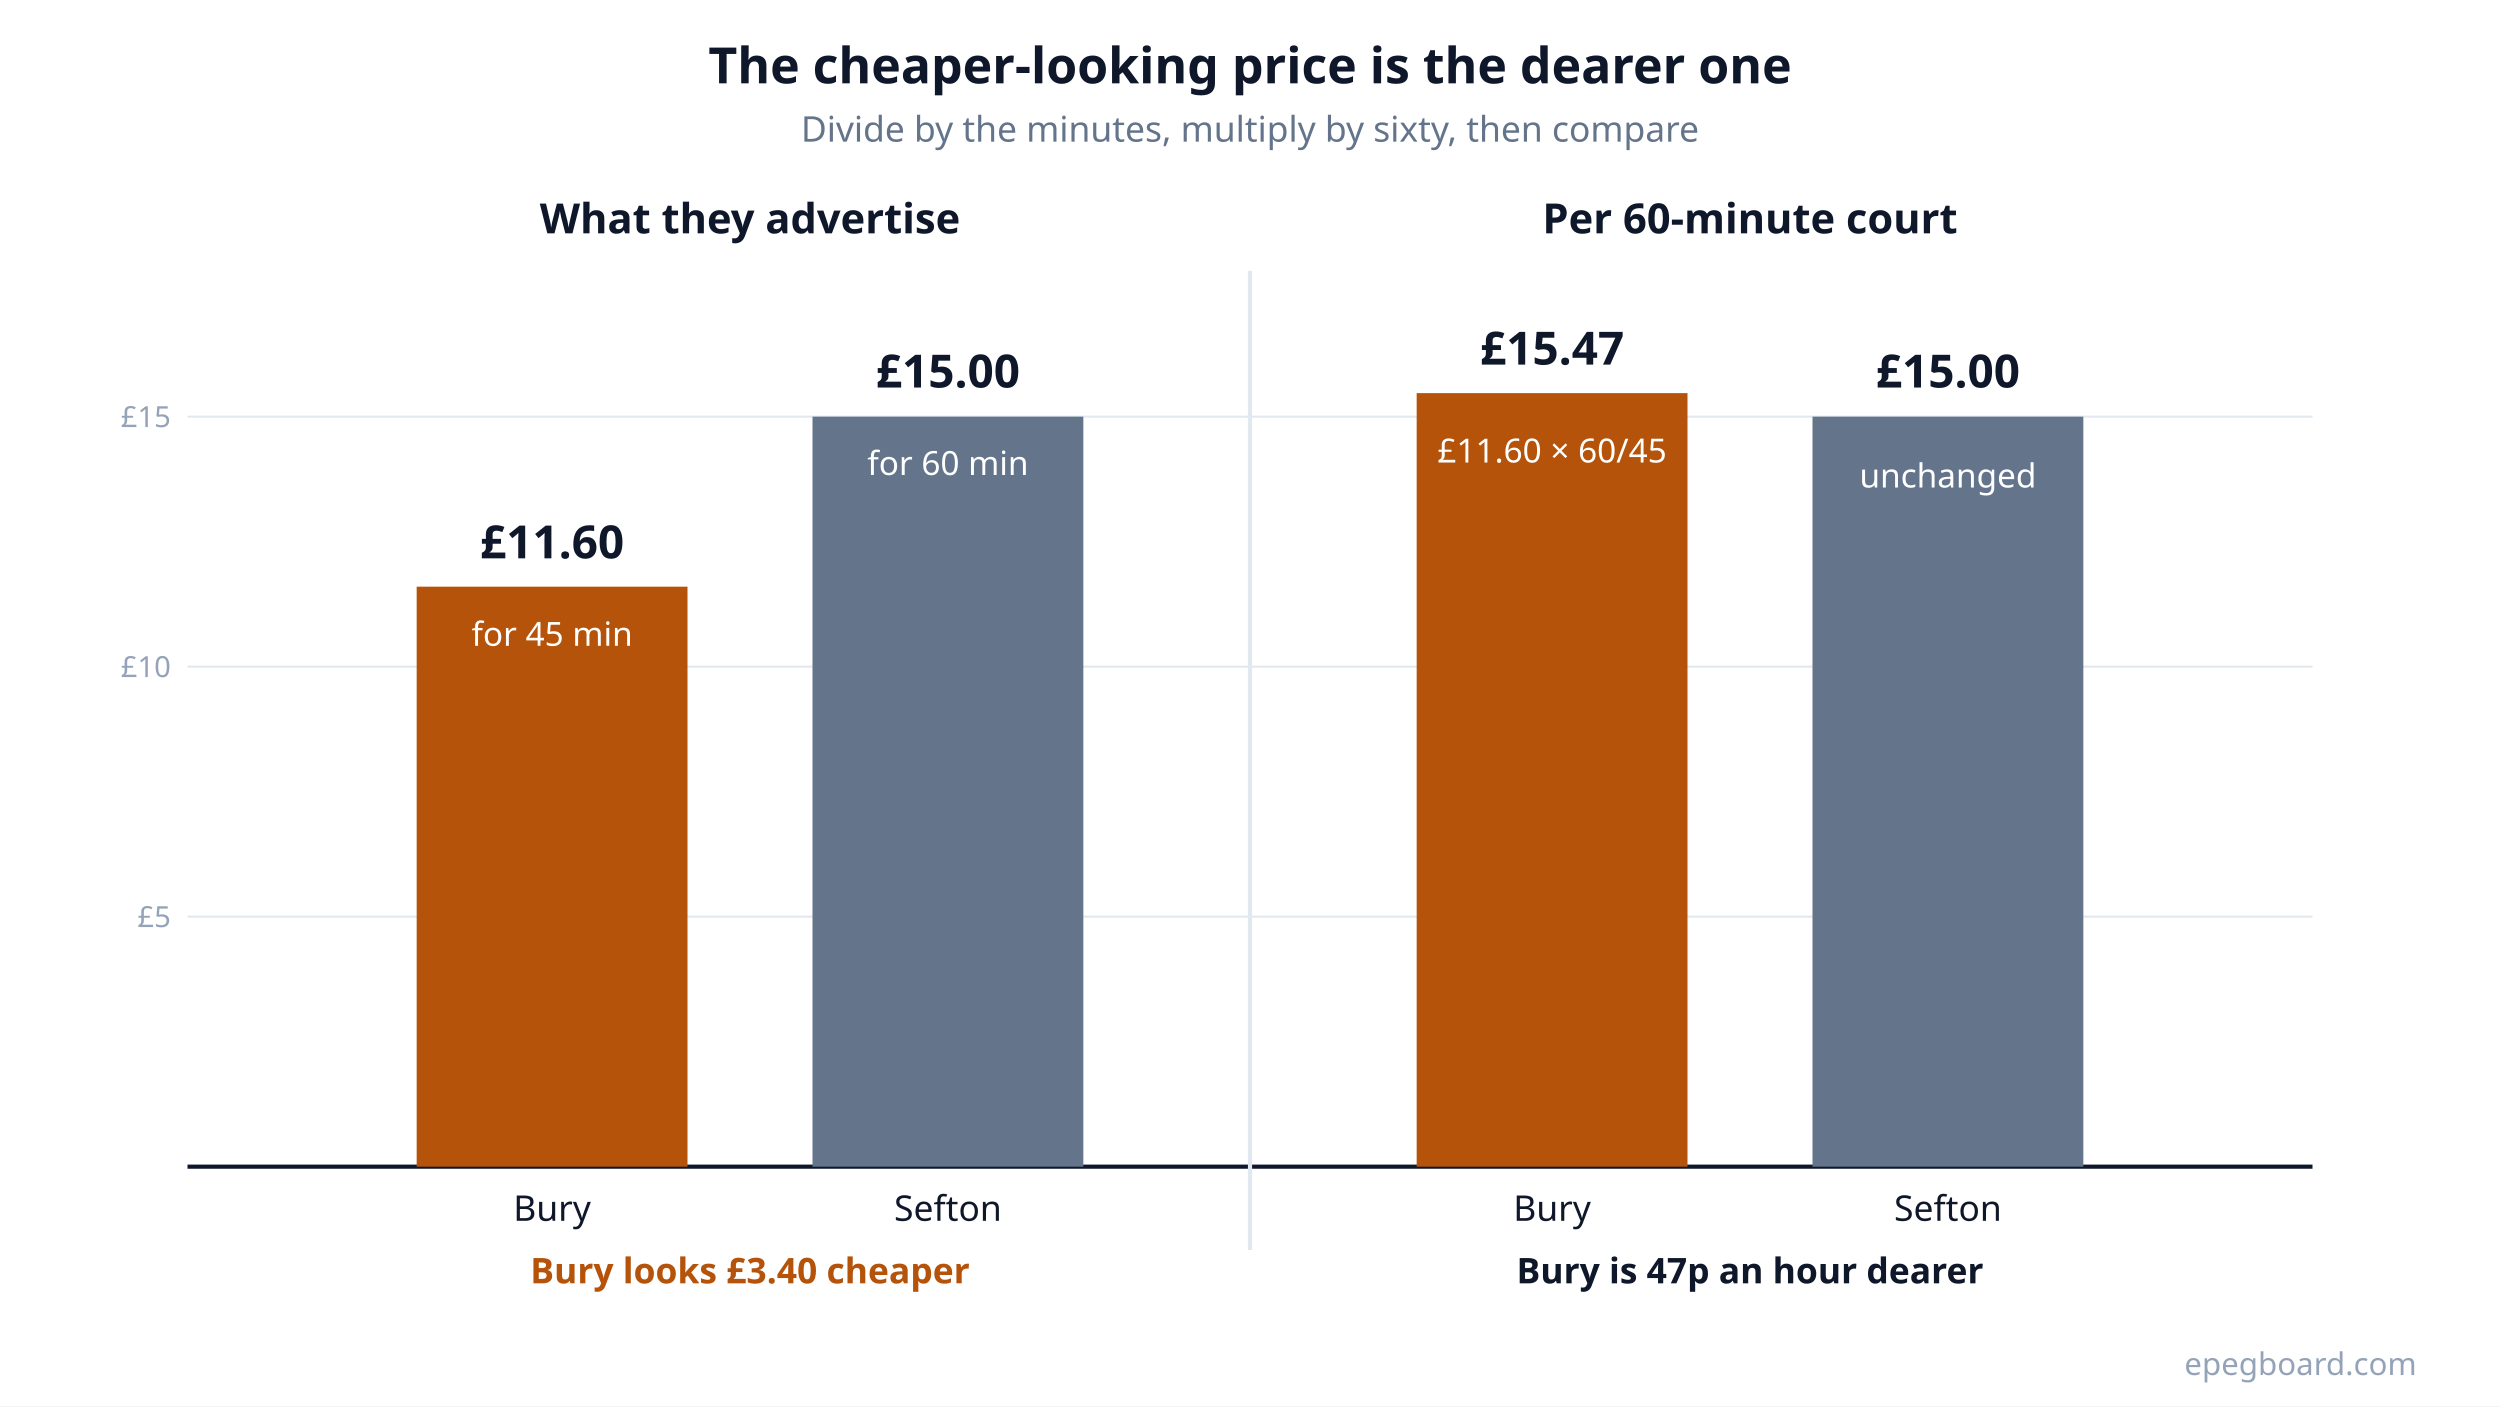
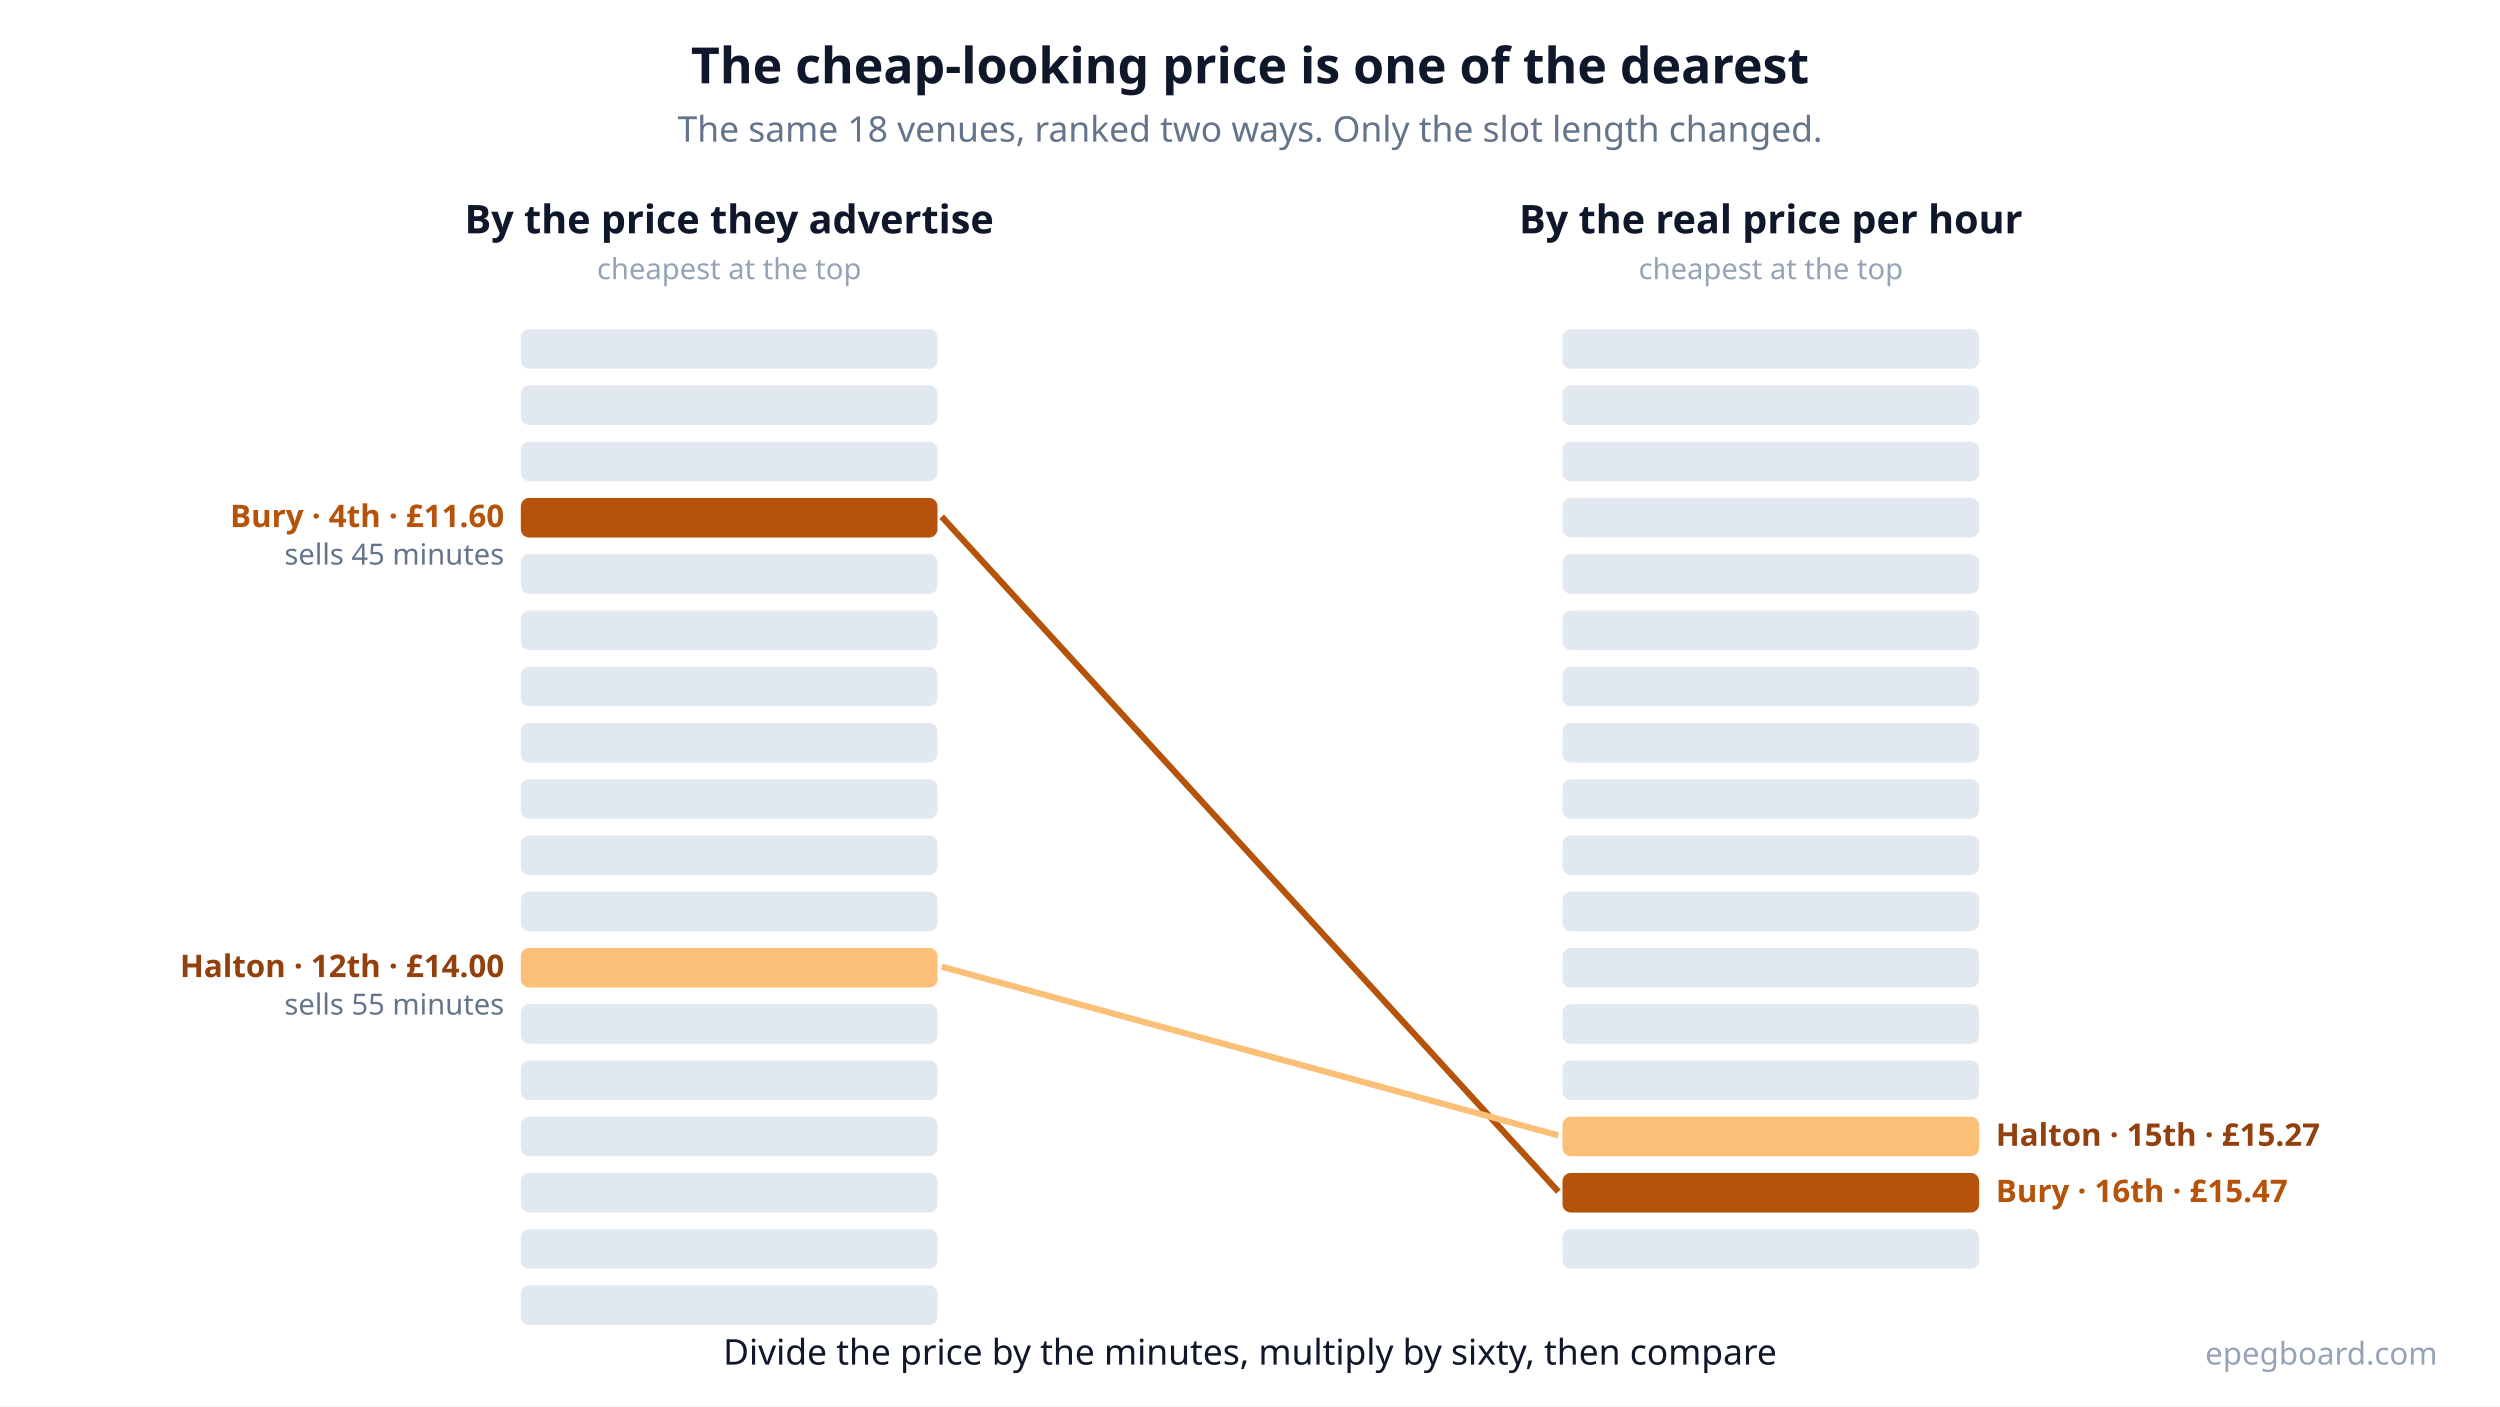
- <svg xmlns="http://www.w3.org/2000/svg" viewBox="0 0 1200 675" width="1200" height="675" role="img" aria-label="Two pairs of bars showing how slot length reverses a price comparison. On the left, as advertised: Castle Leisure Centre in Bury shows eleven pounds sixty and Sefton shows fifteen pounds, so Bury looks cheaper. On the right, both normalised to a sixty-minute court: Bury rises to fifteen pounds forty-seven because it sells only forty-five minutes, while Sefton stays at fifteen pounds because it already sells a full hour. Bury is now the dearer of the two and the order has reversed.">
+ <svg xmlns="http://www.w3.org/2000/svg" viewBox="0 0 1200 675" width="1200" height="675" role="img" aria-label="Two ranked columns of the same eighteen venues. The left column ranks them by the price they advertise, cheapest at the top; Castle Leisure Centre in Bury sits fourth from cheapest at eleven pounds sixty, and Halton sits twelfth at fourteen pounds. The right column ranks the same venues by their real price per sixty-minute court. Bury has moved down to sixteenth of eighteen at fifteen pounds forty-seven, because it sells a forty-five minute court, and Halton has moved to fifteenth at fifteen pounds twenty-seven because it sells fifty-five minutes. Lines trace both venues between the columns to show the jump. Every other venue sells a full hour and barely moves.">
  <rect width="1200" height="675" fill="#ffffff" />
-   <text x="600" y="40" text-anchor="middle" font-family="system-ui,sans-serif" font-size="24" fill="#0f172a" font-weight="600">The cheaper-looking price is the dearer one</text>
-   <text x="600" y="68" text-anchor="middle" font-family="system-ui,sans-serif" font-size="17" fill="#64748b">Divide by the minutes, multiply by sixty, then compare</text>
-   <line x1="90" y1="560" x2="1110" y2="560" stroke="#0f172a" stroke-width="2" />
-   <g stroke="#e2e8f0" stroke-width="1">
-     <line x1="90" y1="440" x2="1110" y2="440" />
-     <line x1="90" y1="320" x2="1110" y2="320" />
-     <line x1="90" y1="200" x2="1110" y2="200" />
+   <text x="600" y="40" text-anchor="middle" font-family="system-ui,sans-serif" font-size="24" fill="#0f172a" font-weight="600">The cheap-looking price is one of the dearest</text>
+   <text x="600" y="68" text-anchor="middle" font-family="system-ui,sans-serif" font-size="17" fill="#64748b">The same 18 venues, ranked two ways. Only the slot length changed.</text>
+   <text x="350" y="112" text-anchor="middle" font-family="system-ui,sans-serif" font-size="19" fill="#0f172a" font-weight="600">By the price they advertise</text>
+   <text x="850" y="112" text-anchor="middle" font-family="system-ui,sans-serif" font-size="19" fill="#0f172a" font-weight="600">By the real price per hour</text>
+   <text x="350" y="134" text-anchor="middle" font-family="system-ui,sans-serif" font-size="14" fill="#94a3b8">cheapest at the top</text>
+   <text x="850" y="134" text-anchor="middle" font-family="system-ui,sans-serif" font-size="14" fill="#94a3b8">cheapest at the top</text>
+   <g fill="#e2e8f0">
+     <rect x="250" y="158" width="200" height="19" rx="4" />
+     <rect x="250" y="185" width="200" height="19" rx="4" />
+     <rect x="250" y="212" width="200" height="19" rx="4" />
+     <rect x="250" y="266" width="200" height="19" rx="4" />
+     <rect x="250" y="293" width="200" height="19" rx="4" />
+     <rect x="250" y="320" width="200" height="19" rx="4" />
+     <rect x="250" y="347" width="200" height="19" rx="4" />
+     <rect x="250" y="374" width="200" height="19" rx="4" />
+     <rect x="250" y="401" width="200" height="19" rx="4" />
+     <rect x="250" y="428" width="200" height="19" rx="4" />
+     <rect x="250" y="482" width="200" height="19" rx="4" />
+     <rect x="250" y="509" width="200" height="19" rx="4" />
+     <rect x="250" y="536" width="200" height="19" rx="4" />
+     <rect x="250" y="563" width="200" height="19" rx="4" />
+     <rect x="250" y="590" width="200" height="19" rx="4" />
+     <rect x="250" y="617" width="200" height="19" rx="4" />
  </g>
-   <g font-family="system-ui,sans-serif" font-size="14" fill="#94a3b8" text-anchor="end">
-     <text x="82" y="445">£5</text>
-     <text x="82" y="325">£10</text>
-     <text x="82" y="205">£15</text>
+   <rect x="250" y="239" width="200" height="19" rx="4" fill="#b45309" />
+   <rect x="250" y="455" width="200" height="19" rx="4" fill="#fbbf77" />
+   <g fill="#e2e8f0">
+     <rect x="750" y="158" width="200" height="19" rx="4" />
+     <rect x="750" y="185" width="200" height="19" rx="4" />
+     <rect x="750" y="212" width="200" height="19" rx="4" />
+     <rect x="750" y="239" width="200" height="19" rx="4" />
+     <rect x="750" y="266" width="200" height="19" rx="4" />
+     <rect x="750" y="293" width="200" height="19" rx="4" />
+     <rect x="750" y="320" width="200" height="19" rx="4" />
+     <rect x="750" y="347" width="200" height="19" rx="4" />
+     <rect x="750" y="374" width="200" height="19" rx="4" />
+     <rect x="750" y="401" width="200" height="19" rx="4" />
+     <rect x="750" y="428" width="200" height="19" rx="4" />
+     <rect x="750" y="455" width="200" height="19" rx="4" />
+     <rect x="750" y="482" width="200" height="19" rx="4" />
+     <rect x="750" y="509" width="200" height="19" rx="4" />
+     <rect x="750" y="590" width="200" height="19" rx="4" />
  </g>
-   <text x="360" y="112" text-anchor="middle" font-family="system-ui,sans-serif" font-size="20" fill="#0f172a" font-weight="600">What they advertise</text>
-   <rect x="200" y="281.6" width="130" height="278.4" fill="#b45309" />
-   <rect x="390" y="200" width="130" height="360" fill="#64748b" />
-   <g font-family="system-ui,sans-serif" font-size="22" fill="#0f172a" text-anchor="middle" font-weight="600">
-     <text x="265" y="268">£11.60</text>
-     <text x="455" y="186">£15.00</text>
+   <rect x="750" y="536" width="200" height="19" rx="4" fill="#fbbf77" />
+   <rect x="750" y="563" width="200" height="19" rx="4" fill="#b45309" />
+   <line x1="452" y1="248" x2="748" y2="572" stroke="#b45309" stroke-width="3" />
+   <line x1="452" y1="464" x2="748" y2="545" stroke="#fbbf77" stroke-width="3" />
+   <g font-family="system-ui,sans-serif" font-size="15" font-weight="600">
+     <text x="242" y="253" text-anchor="end" fill="#b45309">Bury · 4th · £11.60</text>
+     <text x="242" y="469" text-anchor="end" fill="#92400e">Halton · 12th · £14.00</text>
+     <text x="958" y="577" fill="#b45309">Bury · 16th · £15.47</text>
+     <text x="958" y="550" fill="#92400e">Halton · 15th · £15.27</text>
  </g>
-   <g font-family="system-ui,sans-serif" font-size="16" fill="#ffffff" text-anchor="middle">
-     <text x="265" y="310">for 45 min</text>
-     <text x="455" y="228">for 60 min</text>
+   <g font-family="system-ui,sans-serif" font-size="14" fill="#64748b">
+     <text x="242" y="271" text-anchor="end">sells 45 minutes</text>
+     <text x="242" y="487" text-anchor="end">sells 55 minutes</text>
  </g>
-   <g font-family="system-ui,sans-serif" font-size="17" fill="#0f172a" text-anchor="middle">
-     <text x="265" y="586">Bury</text>
-     <text x="455" y="586">Sefton</text>
-   </g>
-   <text x="360" y="616" text-anchor="middle" font-family="system-ui,sans-serif" font-size="17" fill="#b45309" font-weight="600">Bury looks £3.40 cheaper</text>
-   <line x1="600" y1="130" x2="600" y2="600" stroke="#e2e8f0" stroke-width="2" />
-   <text x="840" y="112" text-anchor="middle" font-family="system-ui,sans-serif" font-size="20" fill="#0f172a" font-weight="600">Per 60-minute court</text>
-   <rect x="680" y="188.7" width="130" height="371.3" fill="#b45309" />
-   <rect x="870" y="200" width="130" height="360" fill="#64748b" />
-   <g font-family="system-ui,sans-serif" font-size="22" fill="#0f172a" text-anchor="middle" font-weight="600">
-     <text x="745" y="175">£15.47</text>
-     <text x="935" y="186">£15.00</text>
-   </g>
-   <g font-family="system-ui,sans-serif" font-size="16" fill="#ffffff" text-anchor="middle">
-     <text x="745" y="222">£11.60 × 60/45</text>
-     <text x="935" y="234">unchanged</text>
-   </g>
-   <g font-family="system-ui,sans-serif" font-size="17" fill="#0f172a" text-anchor="middle">
-     <text x="745" y="586">Bury</text>
-     <text x="935" y="586">Sefton</text>
-   </g>
-   <text x="840" y="616" text-anchor="middle" font-family="system-ui,sans-serif" font-size="17" fill="#0f172a" font-weight="600">Bury is 47p an hour dearer</text>
-   <text x="1160" y="660" text-anchor="end" font-family="system-ui,sans-serif" font-size="15" fill="#94a3b8">epegboard.com</text>
+   <text x="600" y="655" text-anchor="middle" font-family="system-ui,sans-serif" font-size="17" fill="#0f172a">Divide the price by the minutes, multiply by sixty, then compare</text>
+   <text x="1170" y="655" text-anchor="end" font-family="system-ui,sans-serif" font-size="15" fill="#94a3b8">epegboard.com</text>
</svg>
